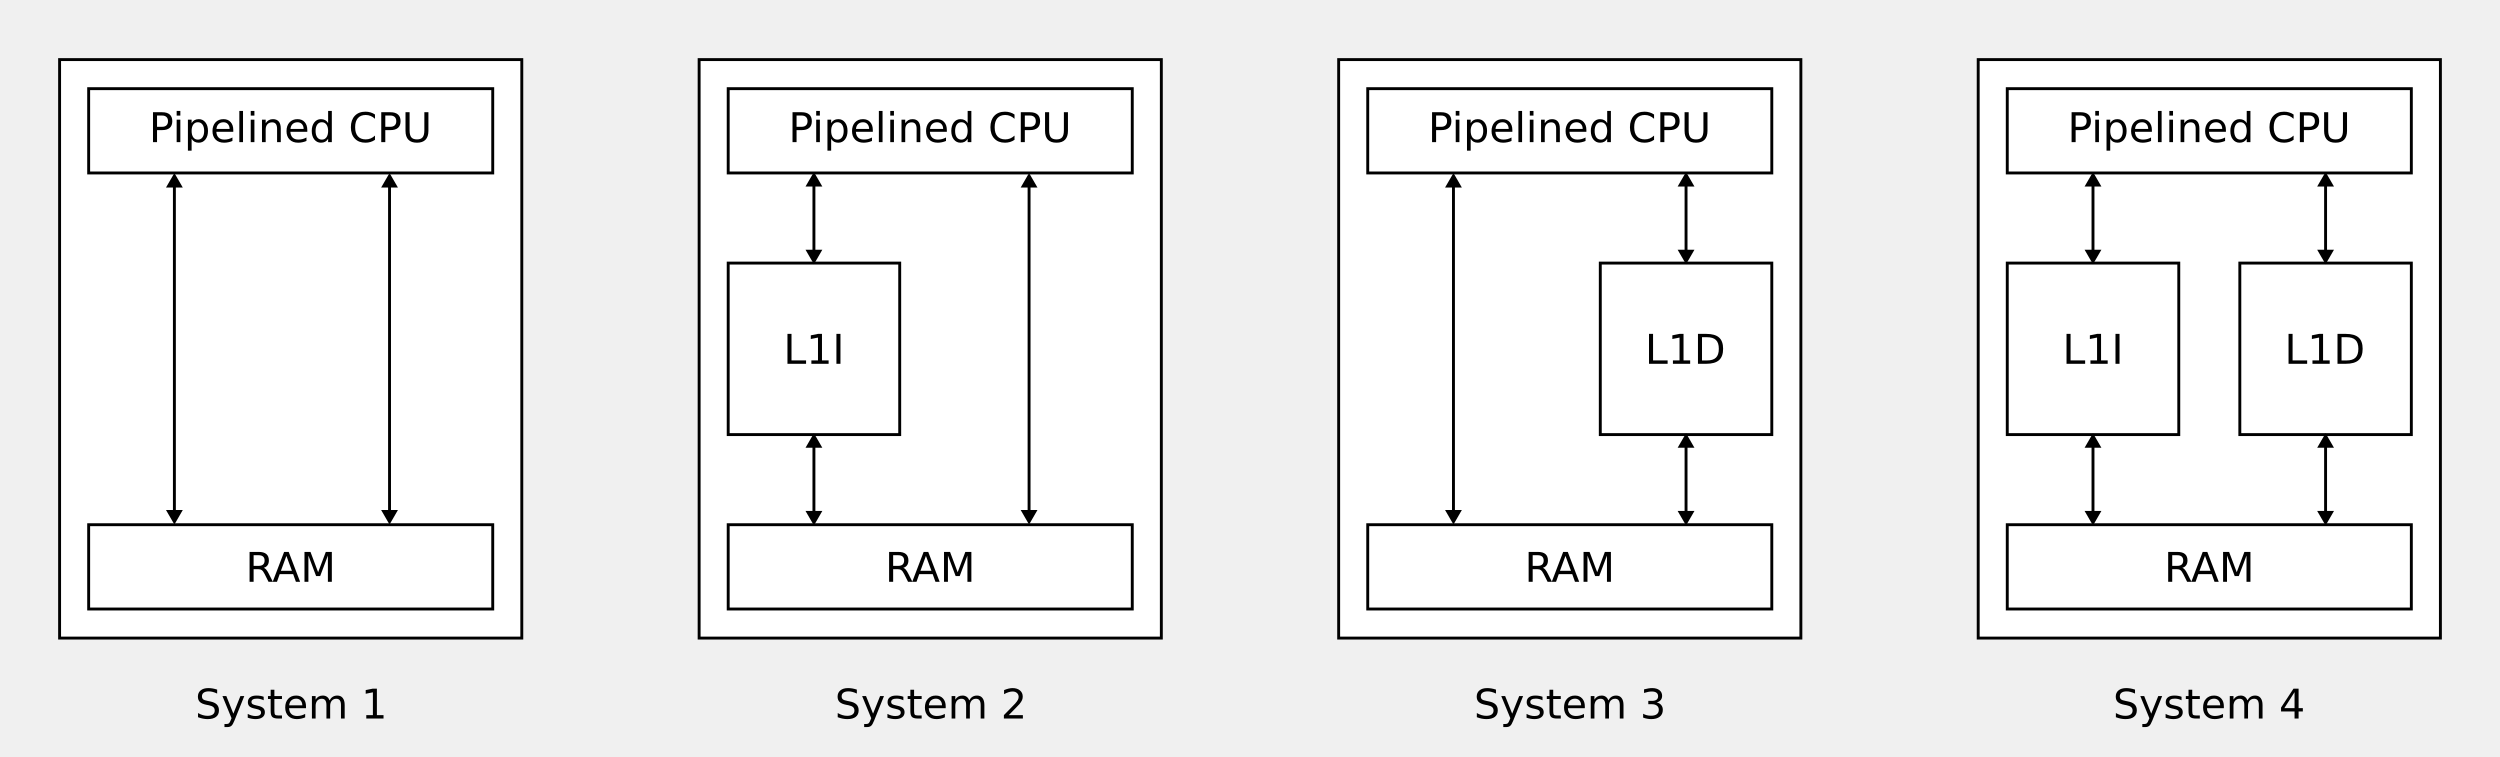
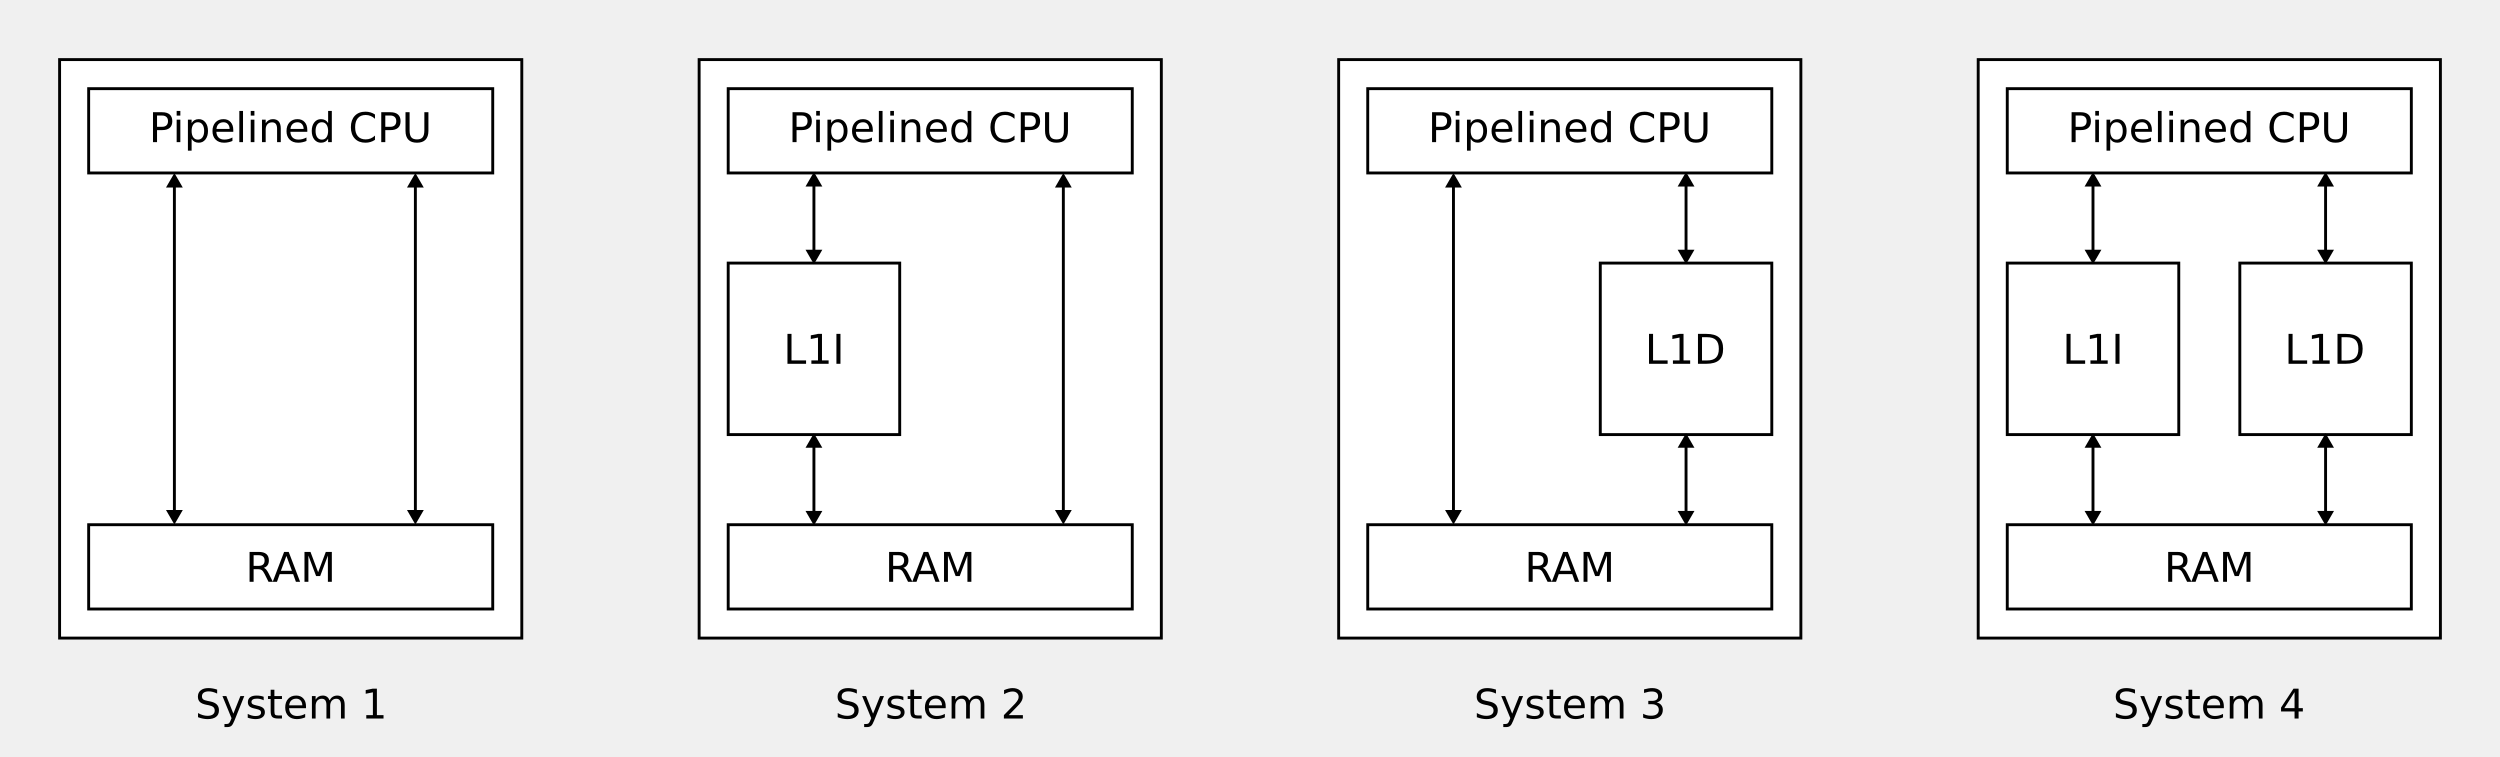
<svg xmlns="http://www.w3.org/2000/svg" width="430mm" height="130.056mm" viewBox="0 0 430 130.056" version="1.1" id="svg12">
  <defs id="defs9">
    <rect x="847.408" y="460.788" width="326.05" height="75.93" id="rect33451" />
    <rect x="370.492" y="238.277" width="101.303" height="55.511" id="rect15446" />
    <rect x="406.064" y="81.618" width="188.58" height="40.426" id="rect8931" />
    <marker style="overflow:visible" id="TriangleStart-7-9-3" refX="0" refY="0" orient="auto-start-reverse" markerWidth="5" markerHeight="5.78" viewBox="0 0 5.324 6.155" preserveAspectRatio="xMidYMid">
      <path transform="scale(0.5)" style="fill:context-stroke;fill-rule:evenodd;stroke:context-stroke;stroke-width:1pt" d="M 5.77,0 -2.88,5 V -5 Z" id="path135-5-1-6" />
    </marker>
    <marker style="overflow:visible" id="marker2831-3-2-0" refX="0" refY="0" orient="auto-start-reverse" markerWidth="5" markerHeight="5.78" viewBox="0 0 5.324 6.155" preserveAspectRatio="xMidYMid">
      <path transform="scale(0.5)" style="fill:context-stroke;fill-rule:evenodd;stroke:context-stroke;stroke-width:1pt" d="M 5.77,0 -2.88,5 V -5 Z" id="path2829-5-7-6" />
    </marker>
    <rect x="406.064" y="81.618" width="188.58" height="40.426" id="rect8931-1" />
    <rect x="406.064" y="81.618" width="188.58" height="40.426" id="rect8931-1-3" />
    <rect x="406.064" y="81.618" width="188.58" height="40.426" id="rect8931-1-3-1" />
    <rect x="406.064" y="81.618" width="188.58" height="40.426" id="rect8931-4" />
    <rect x="406.064" y="81.618" width="188.58" height="40.426" id="rect8931-1-4" />
    <rect x="406.064" y="81.618" width="188.58" height="40.426" id="rect8931-1-3-3" />
    <rect x="406.064" y="81.618" width="188.58" height="40.426" id="rect8931-1-3-1-0" />
    <marker style="overflow:visible" id="TriangleStart-6" refX="0" refY="0" orient="auto-start-reverse" markerWidth="5" markerHeight="5.78" viewBox="0 0 5.324 6.155" preserveAspectRatio="xMidYMid">
      <path transform="scale(0.5)" style="fill:context-stroke;fill-rule:evenodd;stroke:context-stroke;stroke-width:1pt" d="M 5.77,0 -2.88,5 V -5 Z" id="path135-6" />
    </marker>
    <marker style="overflow:visible" id="marker2831-4" refX="0" refY="0" orient="auto-start-reverse" markerWidth="5" markerHeight="5.78" viewBox="0 0 5.324 6.155" preserveAspectRatio="xMidYMid">
      <path transform="scale(0.5)" style="fill:context-stroke;fill-rule:evenodd;stroke:context-stroke;stroke-width:1pt" d="M 5.77,0 -2.88,5 V -5 Z" id="path2829-9" />
    </marker>
    <marker style="overflow:visible" id="TriangleStart-7-9-2" refX="0" refY="0" orient="auto-start-reverse" markerWidth="5" markerHeight="5.78" viewBox="0 0 5.324 6.155" preserveAspectRatio="xMidYMid">
      <path transform="scale(0.5)" style="fill:context-stroke;fill-rule:evenodd;stroke:context-stroke;stroke-width:1pt" d="M 5.77,0 -2.88,5 V -5 Z" id="path135-5-1-7" />
    </marker>
    <marker style="overflow:visible" id="marker2831-3-2-2" refX="0" refY="0" orient="auto-start-reverse" markerWidth="5" markerHeight="5.78" viewBox="0 0 5.324 6.155" preserveAspectRatio="xMidYMid">
      <path transform="scale(0.5)" style="fill:context-stroke;fill-rule:evenodd;stroke:context-stroke;stroke-width:1pt" d="M 5.77,0 -2.88,5 V -5 Z" id="path2829-5-7-2" />
    </marker>
    <rect x="406.064" y="81.618" width="188.58" height="40.426" id="rect8931-9" />
    <rect x="406.064" y="81.618" width="188.58" height="40.426" id="rect8931-1-49" />
    <rect x="406.064" y="81.618" width="188.58" height="40.426" id="rect8931-1-3-0" />
    <rect x="406.064" y="81.618" width="188.58" height="40.426" id="rect8931-1-3-1-9" />
    <marker style="overflow:visible" id="TriangleStart-7-93" refX="0" refY="0" orient="auto-start-reverse" markerWidth="5" markerHeight="5.78" viewBox="0 0 5.324 6.155" preserveAspectRatio="xMidYMid">
      <path transform="scale(0.5)" style="fill:context-stroke;fill-rule:evenodd;stroke:context-stroke;stroke-width:1pt" d="M 5.77,0 -2.88,5 V -5 Z" id="path135-5-9" />
    </marker>
    <marker style="overflow:visible" id="marker2831-3-0" refX="0" refY="0" orient="auto-start-reverse" markerWidth="5" markerHeight="5.78" viewBox="0 0 5.324 6.155" preserveAspectRatio="xMidYMid">
      <path transform="scale(0.5)" style="fill:context-stroke;fill-rule:evenodd;stroke:context-stroke;stroke-width:1pt" d="M 5.77,0 -2.88,5 V -5 Z" id="path2829-5-8" />
    </marker>
    <marker style="overflow:visible" id="TriangleStart-7-9-3-56" refX="0" refY="0" orient="auto-start-reverse" markerWidth="5" markerHeight="5.78" viewBox="0 0 5.324 6.155" preserveAspectRatio="xMidYMid">
      <path transform="scale(0.5)" style="fill:context-stroke;fill-rule:evenodd;stroke:context-stroke;stroke-width:1pt" d="M 5.77,0 -2.88,5 V -5 Z" id="path135-5-1-6-1" />
    </marker>
    <marker style="overflow:visible" id="marker2831-3-2-0-1" refX="0" refY="0" orient="auto-start-reverse" markerWidth="5" markerHeight="5.78" viewBox="0 0 5.324 6.155" preserveAspectRatio="xMidYMid">
      <path transform="scale(0.5)" style="fill:context-stroke;fill-rule:evenodd;stroke:context-stroke;stroke-width:1pt" d="M 5.77,0 -2.88,5 V -5 Z" id="path2829-5-7-6-5" />
    </marker>
    <rect x="406.064" y="81.618" width="188.58" height="40.426" id="rect8931-8" />
    <rect x="406.064" y="81.618" width="188.58" height="40.426" id="rect8931-1-48" />
    <rect x="406.064" y="81.618" width="188.58" height="40.426" id="rect8931-1-3-10" />
    <rect x="406.064" y="81.618" width="188.58" height="40.426" id="rect8931-1-3-1-3" />
    <marker style="overflow:visible" id="TriangleStart-74" refX="0" refY="0" orient="auto-start-reverse" markerWidth="5" markerHeight="5.78" viewBox="0 0 5.324 6.155" preserveAspectRatio="xMidYMid">
      <path transform="scale(0.5)" style="fill:context-stroke;fill-rule:evenodd;stroke:context-stroke;stroke-width:1pt" d="M 5.77,0 -2.88,5 V -5 Z" id="path135-1" />
    </marker>
    <marker style="overflow:visible" id="marker2831-85" refX="0" refY="0" orient="auto-start-reverse" markerWidth="5" markerHeight="5.78" viewBox="0 0 5.324 6.155" preserveAspectRatio="xMidYMid">
      <path transform="scale(0.5)" style="fill:context-stroke;fill-rule:evenodd;stroke:context-stroke;stroke-width:1pt" d="M 5.77,0 -2.88,5 V -5 Z" id="path2829-97" />
    </marker>
    <marker style="overflow:visible" id="TriangleStart-7-8" refX="0" refY="0" orient="auto-start-reverse" markerWidth="5" markerHeight="5.78" viewBox="0 0 5.324 6.155" preserveAspectRatio="xMidYMid">
      <path transform="scale(0.5)" style="fill:context-stroke;fill-rule:evenodd;stroke:context-stroke;stroke-width:1pt" d="M 5.77,0 -2.88,5 V -5 Z" id="path135-5-8" />
    </marker>
    <marker style="overflow:visible" id="marker2831-3-3" refX="0" refY="0" orient="auto-start-reverse" markerWidth="5" markerHeight="5.78" viewBox="0 0 5.324 6.155" preserveAspectRatio="xMidYMid">
      <path transform="scale(0.5)" style="fill:context-stroke;fill-rule:evenodd;stroke:context-stroke;stroke-width:1pt" d="M 5.77,0 -2.88,5 V -5 Z" id="path2829-5-1" />
    </marker>
    <marker style="overflow:visible" id="TriangleStart-7-9-64" refX="0" refY="0" orient="auto-start-reverse" markerWidth="5" markerHeight="5.78" viewBox="0 0 5.324 6.155" preserveAspectRatio="xMidYMid">
      <path transform="scale(0.5)" style="fill:context-stroke;fill-rule:evenodd;stroke:context-stroke;stroke-width:1pt" d="M 5.77,0 -2.88,5 V -5 Z" id="path135-5-1-3" />
    </marker>
    <marker style="overflow:visible" id="marker2831-3-2-33" refX="0" refY="0" orient="auto-start-reverse" markerWidth="5" markerHeight="5.78" viewBox="0 0 5.324 6.155" preserveAspectRatio="xMidYMid">
      <path transform="scale(0.5)" style="fill:context-stroke;fill-rule:evenodd;stroke:context-stroke;stroke-width:1pt" d="M 5.77,0 -2.88,5 V -5 Z" id="path2829-5-7-8" />
    </marker>
    <marker style="overflow:visible" id="TriangleStart-7-9-3-4" refX="0" refY="0" orient="auto-start-reverse" markerWidth="5" markerHeight="5.78" viewBox="0 0 5.324 6.155" preserveAspectRatio="xMidYMid">
      <path transform="scale(0.5)" style="fill:context-stroke;fill-rule:evenodd;stroke:context-stroke;stroke-width:1pt" d="M 5.77,0 -2.88,5 V -5 Z" id="path135-5-1-6-8" />
    </marker>
    <marker style="overflow:visible" id="marker2831-3-2-0-8" refX="0" refY="0" orient="auto-start-reverse" markerWidth="5" markerHeight="5.78" viewBox="0 0 5.324 6.155" preserveAspectRatio="xMidYMid">
      <path transform="scale(0.5)" style="fill:context-stroke;fill-rule:evenodd;stroke:context-stroke;stroke-width:1pt" d="M 5.77,0 -2.88,5 V -5 Z" id="path2829-5-7-6-8" />
    </marker>
    <rect x="406.064" y="81.618" width="188.58" height="40.426" id="rect8931-7" />
    <rect x="406.064" y="81.618" width="188.58" height="40.426" id="rect8931-1-6" />
    <rect x="406.064" y="81.618" width="188.58" height="40.426" id="rect8931-1-3-4" />
    <rect x="406.064" y="81.618" width="188.58" height="40.426" id="rect8931-1-3-1-30" />
    <marker style="overflow:visible" id="TriangleStart-7-9-3-8" refX="0" refY="0" orient="auto-start-reverse" markerWidth="5" markerHeight="5.78" viewBox="0 0 5.324 6.155" preserveAspectRatio="xMidYMid">
      <path transform="scale(0.5)" style="fill:context-stroke;fill-rule:evenodd;stroke:context-stroke;stroke-width:1pt" d="M 5.77,0 -2.88,5 V -5 Z" id="path135-5-1-6-12" />
    </marker>
    <marker style="overflow:visible" id="marker2831-3-2-0-89" refX="0" refY="0" orient="auto-start-reverse" markerWidth="5" markerHeight="5.78" viewBox="0 0 5.324 6.155" preserveAspectRatio="xMidYMid">
      <path transform="scale(0.5)" style="fill:context-stroke;fill-rule:evenodd;stroke:context-stroke;stroke-width:1pt" d="M 5.77,0 -2.88,5 V -5 Z" id="path2829-5-7-6-3" />
    </marker>
    <marker style="overflow:visible" id="TriangleStart-7-9-3-0" refX="0" refY="0" orient="auto-start-reverse" markerWidth="5" markerHeight="5.78" viewBox="0 0 5.324 6.155" preserveAspectRatio="xMidYMid">
      <path transform="scale(0.5)" style="fill:context-stroke;fill-rule:evenodd;stroke:context-stroke;stroke-width:1pt" d="M 5.77,0 -2.88,5 V -5 Z" id="path135-5-1-6-2" />
    </marker>
    <marker style="overflow:visible" id="marker2831-3-2-0-10" refX="0" refY="0" orient="auto-start-reverse" markerWidth="5" markerHeight="5.78" viewBox="0 0 5.324 6.155" preserveAspectRatio="xMidYMid">
      <path transform="scale(0.5)" style="fill:context-stroke;fill-rule:evenodd;stroke:context-stroke;stroke-width:1pt" d="M 5.77,0 -2.88,5 V -5 Z" id="path2829-5-7-6-51" />
    </marker>
    <marker style="overflow:visible" id="TriangleStart-7-9-3-85" refX="0" refY="0" orient="auto-start-reverse" markerWidth="5" markerHeight="5.78" viewBox="0 0 5.324 6.155" preserveAspectRatio="xMidYMid">
      <path transform="scale(0.5)" style="fill:context-stroke;fill-rule:evenodd;stroke:context-stroke;stroke-width:1pt" d="M 5.77,0 -2.88,5 V -5 Z" id="path135-5-1-6-0" />
    </marker>
    <marker style="overflow:visible" id="marker2831-3-2-0-6" refX="0" refY="0" orient="auto-start-reverse" markerWidth="5" markerHeight="5.78" viewBox="0 0 5.324 6.155" preserveAspectRatio="xMidYMid">
      <path transform="scale(0.5)" style="fill:context-stroke;fill-rule:evenodd;stroke:context-stroke;stroke-width:1pt" d="M 5.77,0 -2.88,5 V -5 Z" id="path2829-5-7-6-4" />
    </marker>
    <rect x="847.408" y="460.788" width="326.05" height="75.93" id="rect33451-6" />
    <rect x="847.408" y="460.788" width="326.05" height="75.93" id="rect33451-8" />
    <rect x="847.408" y="460.788" width="326.05" height="75.93" id="rect33451-7" />
  </defs>
  <g id="layer1">
-     <g id="g32827">
+     <g id="g40794">
      <rect style="fill:#ffffff;stroke:#000000;stroke-width:0.5;stroke-dasharray:none" id="rect23762" width="79.5" height="99.5" x="10.25" y="10.25" />
      <rect style="fill:#ffffff;stroke:#000000;stroke-width:0.5;stroke-dasharray:none" id="rect118" width="69.5" height="14.5" x="15.25" y="15.25" />
      <rect style="fill:#ffffff;stroke:#000000;stroke-width:0.5;stroke-dasharray:none" id="rect118-3" width="69.5" height="14.5" x="15.25" y="90.25" />
-       <path style="fill:none;stroke:#000000;stroke-width:0.5;stroke-linecap:butt;stroke-linejoin:miter;stroke-dasharray:none;stroke-opacity:1;marker-start:url(#TriangleStart-7-9-3);marker-end:url(#marker2831-3-2-0)" d="M 67,31.427 V 88.553" id="path2608-2-9-6" />
+       <path style="fill:none;stroke:#000000;stroke-width:0.5;stroke-linecap:butt;stroke-linejoin:miter;stroke-dasharray:none;stroke-opacity:1;marker-start:url(#TriangleStart-7-9-3);marker-end:url(#marker2831-3-2-0)" d="M 71.445,31.427 V 88.553" id="path2608-2-9-6" />
      <path style="fill:none;stroke:#000000;stroke-width:0.5;stroke-linecap:butt;stroke-linejoin:miter;stroke-dasharray:none;stroke-opacity:1;marker-start:url(#TriangleStart-7-9-3-8);marker-end:url(#marker2831-3-2-0-89)" d="M 29.995,31.426 V 88.552" id="path2608-2-9-6-8" />
      <text xml:space="preserve" transform="matrix(0.2645833,0,0,0.2645761,-81.81735,-3.389875)" id="text8929" style="font-size:26.667px;line-height:1.25;font-family:'DejaVu Sans';-inkscape-font-specification:'DejaVu Sans';letter-spacing:0px;word-spacing:0px;white-space:pre;shape-inside:url(#rect8931);display:inline;stroke-width:1">
-         <tspan x="406.064" y="105.211" id="tspan34583">Pipelined CPU</tspan>
+         <tspan x="406.064" y="105.211" id="tspan40974">Pipelined CPU</tspan>
      </text>
      <text xml:space="preserve" transform="matrix(0.2645833,0,0,0.2645761,-65.20485,72.23559)" id="text8929-8-6-0" style="font-size:26.667px;line-height:1.25;font-family:'DejaVu Sans';-inkscape-font-specification:'DejaVu Sans';letter-spacing:0px;word-spacing:0px;white-space:pre;shape-inside:url(#rect8931-1-3-1);display:inline;stroke-width:1">
-         <tspan x="406.064" y="105.211" id="tspan34585">RAM</tspan>
+         <tspan x="406.064" y="105.211" id="tspan40976">RAM</tspan>
      </text>
    </g>
-     <g id="g33144">
-       <rect style="fill:#ffffff;stroke:#000000;stroke-width:0.5;stroke-dasharray:none" id="rect23762-7" width="79.5" height="99.5" x="120.25" y="10.25" />
-       <path style="fill:none;stroke:#000000;stroke-width:0.5;stroke-linecap:butt;stroke-linejoin:miter;stroke-dasharray:none;stroke-opacity:1;marker-start:url(#TriangleStart-7-9-3-0);marker-end:url(#marker2831-3-2-0-10)" d="M 177,31.426 V 88.552" id="path2608-2-9-6-0" />
-       <rect style="fill:#ffffff;stroke:#000000;stroke-width:0.5;stroke-dasharray:none" id="rect118-1" width="69.5" height="14.5" x="125.25" y="15.25" />
-       <rect style="fill:#ffffff;stroke:#000000;stroke-width:0.5;stroke-dasharray:none" id="rect118-3-1" width="69.5" height="14.5" x="125.25" y="90.25" />
-       <rect style="fill:#ffffff;stroke:#000000;stroke-width:0.5;stroke-dasharray:none" id="rect2446-5" width="29.5" height="29.5" x="125.25" y="45.25" />
-       <path style="fill:none;stroke:#000000;stroke-width:0.5;stroke-linecap:butt;stroke-linejoin:miter;stroke-dasharray:none;stroke-opacity:1;marker-start:url(#TriangleStart-6);marker-end:url(#marker2831-4)" d="M 139.995,31.249 V 43.786" id="path2608-7" />
-       <path style="fill:none;stroke:#000000;stroke-width:0.5;stroke-linecap:butt;stroke-linejoin:miter;stroke-dasharray:none;stroke-opacity:1;marker-start:url(#TriangleStart-7-9-2);marker-end:url(#marker2831-3-2-2)" d="M 139.995,76.18 V 88.718" id="path2608-2-9-67" />
-       <text xml:space="preserve" transform="matrix(0.2645833,0,0,0.2645761,28.18265,-3.389875)" id="text8929-6" style="font-size:26.667px;line-height:1.25;font-family:'DejaVu Sans';-inkscape-font-specification:'DejaVu Sans';letter-spacing:0px;word-spacing:0px;white-space:pre;shape-inside:url(#rect8931-9);display:inline;stroke-width:1">
-         <tspan x="406.064" y="105.211" id="tspan34587">Pipelined CPU</tspan>
-       </text>
-       <text xml:space="preserve" transform="matrix(0.264591,0,0,0.2645761,27.30849,34.73559)" id="text8929-8-5" style="font-size:26.667px;line-height:1.25;font-family:'DejaVu Sans';-inkscape-font-specification:'DejaVu Sans';letter-spacing:0px;word-spacing:0px;white-space:pre;shape-inside:url(#rect8931-1-49);display:inline;stroke-width:1">
-         <tspan x="406.064" y="105.211" id="tspan34589">L1I</tspan>
-       </text>
-       <text xml:space="preserve" transform="matrix(0.2645833,0,0,0.2645761,44.79515,72.23559)" id="text8929-8-6-0-3" style="font-size:26.667px;line-height:1.25;font-family:'DejaVu Sans';-inkscape-font-specification:'DejaVu Sans';letter-spacing:0px;word-spacing:0px;white-space:pre;shape-inside:url(#rect8931-1-3-1-9);display:inline;stroke-width:1">
-         <tspan x="406.064" y="105.211" id="tspan34591">RAM</tspan>
-       </text>
-     </g>
+     <rect style="fill:#ffffff;stroke:#000000;stroke-width:0.5;stroke-dasharray:none" id="rect23762-7" width="79.5" height="99.5" x="120.25" y="10.25" />
+     <path style="fill:none;stroke:#000000;stroke-width:0.5;stroke-linecap:butt;stroke-linejoin:miter;stroke-dasharray:none;stroke-opacity:1;marker-start:url(#TriangleStart-7-9-3-0);marker-end:url(#marker2831-3-2-0-10)" d="M 182.895,31.426 V 88.552" id="path2608-2-9-6-0" />
+     <rect style="fill:#ffffff;stroke:#000000;stroke-width:0.5;stroke-dasharray:none" id="rect118-1" width="69.5" height="14.5" x="125.25" y="15.25" />
+     <rect style="fill:#ffffff;stroke:#000000;stroke-width:0.5;stroke-dasharray:none" id="rect118-3-1" width="69.5" height="14.5" x="125.25" y="90.25" />
+     <rect style="fill:#ffffff;stroke:#000000;stroke-width:0.5;stroke-dasharray:none" id="rect2446-5" width="29.5" height="29.5" x="125.25" y="45.25" />
+     <path style="fill:none;stroke:#000000;stroke-width:0.5;stroke-linecap:butt;stroke-linejoin:miter;stroke-dasharray:none;stroke-opacity:1;marker-start:url(#TriangleStart-6);marker-end:url(#marker2831-4)" d="M 139.995,31.249 V 43.786" id="path2608-7" />
+     <path style="fill:none;stroke:#000000;stroke-width:0.5;stroke-linecap:butt;stroke-linejoin:miter;stroke-dasharray:none;stroke-opacity:1;marker-start:url(#TriangleStart-7-9-2);marker-end:url(#marker2831-3-2-2)" d="M 139.995,76.18 V 88.718" id="path2608-2-9-67" />
+     <text xml:space="preserve" transform="matrix(0.2645833,0,0,0.2645761,28.18265,-3.389875)" id="text8929-6" style="font-size:26.667px;line-height:1.25;font-family:'DejaVu Sans';-inkscape-font-specification:'DejaVu Sans';letter-spacing:0px;word-spacing:0px;white-space:pre;shape-inside:url(#rect8931-9);display:inline;stroke-width:1">
+       <tspan x="406.064" y="105.211" id="tspan40978">Pipelined CPU</tspan>
+     </text>
+     <text xml:space="preserve" transform="matrix(0.264591,0,0,0.2645761,27.30849,34.73559)" id="text8929-8-5" style="font-size:26.667px;line-height:1.25;font-family:'DejaVu Sans';-inkscape-font-specification:'DejaVu Sans';letter-spacing:0px;word-spacing:0px;white-space:pre;shape-inside:url(#rect8931-1-49);display:inline;stroke-width:1">
+       <tspan x="406.064" y="105.211" id="tspan40980">L1I</tspan>
+     </text>
+     <text xml:space="preserve" transform="matrix(0.2645833,0,0,0.2645761,44.79515,72.23559)" id="text8929-8-6-0-3" style="font-size:26.667px;line-height:1.25;font-family:'DejaVu Sans';-inkscape-font-specification:'DejaVu Sans';letter-spacing:0px;word-spacing:0px;white-space:pre;shape-inside:url(#rect8931-1-3-1-9);display:inline;stroke-width:1">
+       <tspan x="406.064" y="105.211" id="tspan40982">RAM</tspan>
+     </text>
    <g id="g33303">
      <rect style="fill:#ffffff;stroke:#000000;stroke-width:0.5;stroke-dasharray:none" id="rect23762-4" width="79.5" height="99.5" x="230.25" y="10.25" />
      <path style="fill:none;stroke:#000000;stroke-width:0.5;stroke-linecap:butt;stroke-linejoin:miter;stroke-dasharray:none;stroke-opacity:1;marker-start:url(#TriangleStart-7-9-3-85);marker-end:url(#marker2831-3-2-0-6)" d="M 249.995,31.426 V 88.552" id="path2608-2-9-6-58" />
      <rect style="fill:#ffffff;stroke:#000000;stroke-width:0.5;stroke-dasharray:none" id="rect118-4" width="69.5" height="14.5" x="235.25" y="15.25" />
      <rect style="fill:#ffffff;stroke:#000000;stroke-width:0.5;stroke-dasharray:none" id="rect118-3-4" width="69.5" height="14.5" x="235.25" y="90.25" />
      <rect style="fill:#ffffff;stroke:#000000;stroke-width:0.5;stroke-dasharray:none" id="rect2446-6-6" width="29.5" height="29.5" x="275.25" y="45.25" />
      <path style="fill:none;stroke:#000000;stroke-width:0.5;stroke-linecap:butt;stroke-linejoin:miter;stroke-dasharray:none;stroke-opacity:1;marker-start:url(#TriangleStart-7-93);marker-end:url(#marker2831-3-0)" d="M 290,31.248 V 43.786" id="path2608-2-1" />
      <path style="fill:none;stroke:#000000;stroke-width:0.5;stroke-linecap:butt;stroke-linejoin:miter;stroke-dasharray:none;stroke-opacity:1;marker-start:url(#TriangleStart-7-9-3-56);marker-end:url(#marker2831-3-2-0-1)" d="M 290,76.18 V 88.718" id="path2608-2-9-6-5" />
      <text xml:space="preserve" transform="matrix(0.2645833,0,0,0.2645761,138.1826,-3.389875)" id="text8929-96" style="font-size:26.667px;line-height:1.25;font-family:'DejaVu Sans';-inkscape-font-specification:'DejaVu Sans';letter-spacing:0px;word-spacing:0px;white-space:pre;shape-inside:url(#rect8931-8);display:inline;stroke-width:1">
-         <tspan x="406.064" y="105.211" id="tspan34593">Pipelined CPU</tspan>
+         <tspan x="406.064" y="105.211" id="tspan40984">Pipelined CPU</tspan>
      </text>
      <text xml:space="preserve" transform="matrix(0.2645833,0,0,0.2645761,175.4982,34.73509)" id="text8929-8-6-7" style="font-size:26.667px;line-height:1.25;font-family:'DejaVu Sans';-inkscape-font-specification:'DejaVu Sans';letter-spacing:0px;word-spacing:0px;white-space:pre;shape-inside:url(#rect8931-1-3-10);display:inline;stroke-width:1">
-         <tspan x="406.064" y="105.211" id="tspan34595">L1D</tspan>
+         <tspan x="406.064" y="105.211" id="tspan40986">L1D</tspan>
      </text>
      <text xml:space="preserve" transform="matrix(0.2645833,0,0,0.2645761,154.7952,72.23559)" id="text8929-8-6-0-85" style="font-size:26.667px;line-height:1.25;font-family:'DejaVu Sans';-inkscape-font-specification:'DejaVu Sans';letter-spacing:0px;word-spacing:0px;white-space:pre;shape-inside:url(#rect8931-1-3-1-3);display:inline;stroke-width:1">
-         <tspan x="406.064" y="105.211" id="tspan34597">RAM</tspan>
+         <tspan x="406.064" y="105.211" id="tspan40988">RAM</tspan>
      </text>
    </g>
    <g id="g23818-3" transform="translate(330)">
      <rect style="fill:#ffffff;stroke:#000000;stroke-width:0.5;stroke-dasharray:none" id="rect23762-0" width="79.5" height="99.5" x="10.25" y="10.25" />
      <g id="g23648-9" transform="translate(5,5)">
        <rect style="fill:#ffffff;stroke:#000000;stroke-width:0.5;stroke-dasharray:none" id="rect118-2" width="69.5" height="14.5" x="10.25" y="10.25" />
        <rect style="fill:#ffffff;stroke:#000000;stroke-width:0.5;stroke-dasharray:none" id="rect118-3-5" width="69.5" height="14.5" x="10.25" y="85.25" />
        <rect style="fill:#ffffff;stroke:#000000;stroke-width:0.5;stroke-dasharray:none" id="rect2446-4" width="29.5" height="29.5" x="10.25" y="40.25" />
        <rect style="fill:#ffffff;stroke:#000000;stroke-width:0.5;stroke-dasharray:none" id="rect2446-6-0" width="29.5" height="29.5" x="50.25" y="40.25" />
        <path style="fill:none;stroke:#000000;stroke-width:0.5;stroke-linecap:butt;stroke-linejoin:miter;stroke-dasharray:none;stroke-opacity:1;marker-start:url(#TriangleStart-74);marker-end:url(#marker2831-85)" d="M 24.995,26.249 V 38.786" id="path2608-5" />
        <path style="fill:none;stroke:#000000;stroke-width:0.5;stroke-linecap:butt;stroke-linejoin:miter;stroke-dasharray:none;stroke-opacity:1;marker-start:url(#TriangleStart-7-8);marker-end:url(#marker2831-3-3)" d="M 65,26.248 V 38.786" id="path2608-2-94" />
        <path style="fill:none;stroke:#000000;stroke-width:0.5;stroke-linecap:butt;stroke-linejoin:miter;stroke-dasharray:none;stroke-opacity:1;marker-start:url(#TriangleStart-7-9-64);marker-end:url(#marker2831-3-2-33)" d="M 24.995,71.18 V 83.718" id="path2608-2-9-69" />
        <path style="fill:none;stroke:#000000;stroke-width:0.5;stroke-linecap:butt;stroke-linejoin:miter;stroke-dasharray:none;stroke-opacity:1;marker-start:url(#TriangleStart-7-9-3-4);marker-end:url(#marker2831-3-2-0-8)" d="M 65,71.18 V 83.718" id="path2608-2-9-6-2" />
        <text xml:space="preserve" transform="matrix(0.2645833,0,0,0.2645761,-86.81735,-8.389875)" id="text8929-2" style="font-size:26.667px;line-height:1.25;font-family:'DejaVu Sans';-inkscape-font-specification:'DejaVu Sans';letter-spacing:0px;word-spacing:0px;white-space:pre;shape-inside:url(#rect8931-7);display:inline;stroke-width:1">
-           <tspan x="406.064" y="105.211" id="tspan34599">Pipelined CPU</tspan>
+           <tspan x="406.064" y="105.211" id="tspan40990">Pipelined CPU</tspan>
        </text>
        <text xml:space="preserve" transform="matrix(0.264591,0,0,0.2645761,-87.69151,29.73559)" id="text8929-8-4" style="font-size:26.667px;line-height:1.25;font-family:'DejaVu Sans';-inkscape-font-specification:'DejaVu Sans';letter-spacing:0px;word-spacing:0px;white-space:pre;shape-inside:url(#rect8931-1-6);display:inline;stroke-width:1">
-           <tspan x="406.064" y="105.211" id="tspan34601">L1I</tspan>
+           <tspan x="406.064" y="105.211" id="tspan40992">L1I</tspan>
        </text>
        <text xml:space="preserve" transform="matrix(0.2645833,0,0,0.2645761,-49.50185,29.73509)" id="text8929-8-6-77" style="font-size:26.667px;line-height:1.25;font-family:'DejaVu Sans';-inkscape-font-specification:'DejaVu Sans';letter-spacing:0px;word-spacing:0px;white-space:pre;shape-inside:url(#rect8931-1-3-4);display:inline;stroke-width:1">
-           <tspan x="406.064" y="105.211" id="tspan34603">L1D</tspan>
+           <tspan x="406.064" y="105.211" id="tspan40994">L1D</tspan>
        </text>
        <text xml:space="preserve" transform="matrix(0.2645833,0,0,0.2645761,-70.20485,67.23559)" id="text8929-8-6-0-5" style="font-size:26.667px;line-height:1.25;font-family:'DejaVu Sans';-inkscape-font-specification:'DejaVu Sans';letter-spacing:0px;word-spacing:0px;white-space:pre;shape-inside:url(#rect8931-1-3-1-30);display:inline;stroke-width:1">
-           <tspan x="406.064" y="105.211" id="tspan34605">RAM</tspan>
+           <tspan x="406.064" y="105.211" id="tspan40996">RAM</tspan>
        </text>
      </g>
    </g>
    <text xml:space="preserve" transform="scale(0.2645833)" id="text15444" style="font-size:40px;line-height:1.25;font-family:'DejaVu Sans';-inkscape-font-specification:'DejaVu Sans';letter-spacing:0px;word-spacing:0px;white-space:pre;shape-inside:url(#rect15446);display:inline" />
    <text xml:space="preserve" transform="matrix(0.2645833,0,0,0.2645833,-190.6382,-4.571074)" id="text33449" style="font-size:26.667px;line-height:1.25;font-family:'DejaVu Sans';-inkscape-font-specification:'DejaVu Sans';letter-spacing:0px;word-spacing:0px;white-space:pre;shape-inside:url(#rect33451)">
-       <tspan x="847.408" y="484.383" id="tspan34607">System 1</tspan>
+       <tspan x="847.408" y="484.383" id="tspan40998">System 1</tspan>
    </text>
    <text xml:space="preserve" transform="matrix(0.2645833,0,0,0.2645833,-80.61067,-4.571074)" id="text33449-2" style="font-size:26.667px;line-height:1.25;font-family:'DejaVu Sans';-inkscape-font-specification:'DejaVu Sans';letter-spacing:0px;word-spacing:0px;white-space:pre;shape-inside:url(#rect33451-6);display:inline">
-       <tspan x="847.408" y="484.383" id="tspan34609">System 2</tspan>
+       <tspan x="847.408" y="484.383" id="tspan41000">System 2</tspan>
    </text>
    <text xml:space="preserve" transform="matrix(0.2645833,0,0,0.2645833,29.31883,-4.571074)" id="text33449-4" style="font-size:26.667px;line-height:1.25;font-family:'DejaVu Sans';-inkscape-font-specification:'DejaVu Sans';letter-spacing:0px;word-spacing:0px;white-space:pre;shape-inside:url(#rect33451-8);display:inline">
-       <tspan x="847.408" y="484.383" id="tspan34611">System 3</tspan>
+       <tspan x="847.408" y="484.383" id="tspan41002">System 3</tspan>
    </text>
    <text xml:space="preserve" transform="matrix(0.2645833,0,0,0.2645833,139.2343,-4.571074)" id="text33449-24" style="font-size:26.667px;line-height:1.25;font-family:'DejaVu Sans';-inkscape-font-specification:'DejaVu Sans';letter-spacing:0px;word-spacing:0px;white-space:pre;shape-inside:url(#rect33451-7);display:inline">
-       <tspan x="847.408" y="484.383" id="tspan34613">System 4</tspan>
+       <tspan x="847.408" y="484.383" id="tspan41004">System 4</tspan>
    </text>
  </g>
</svg>
